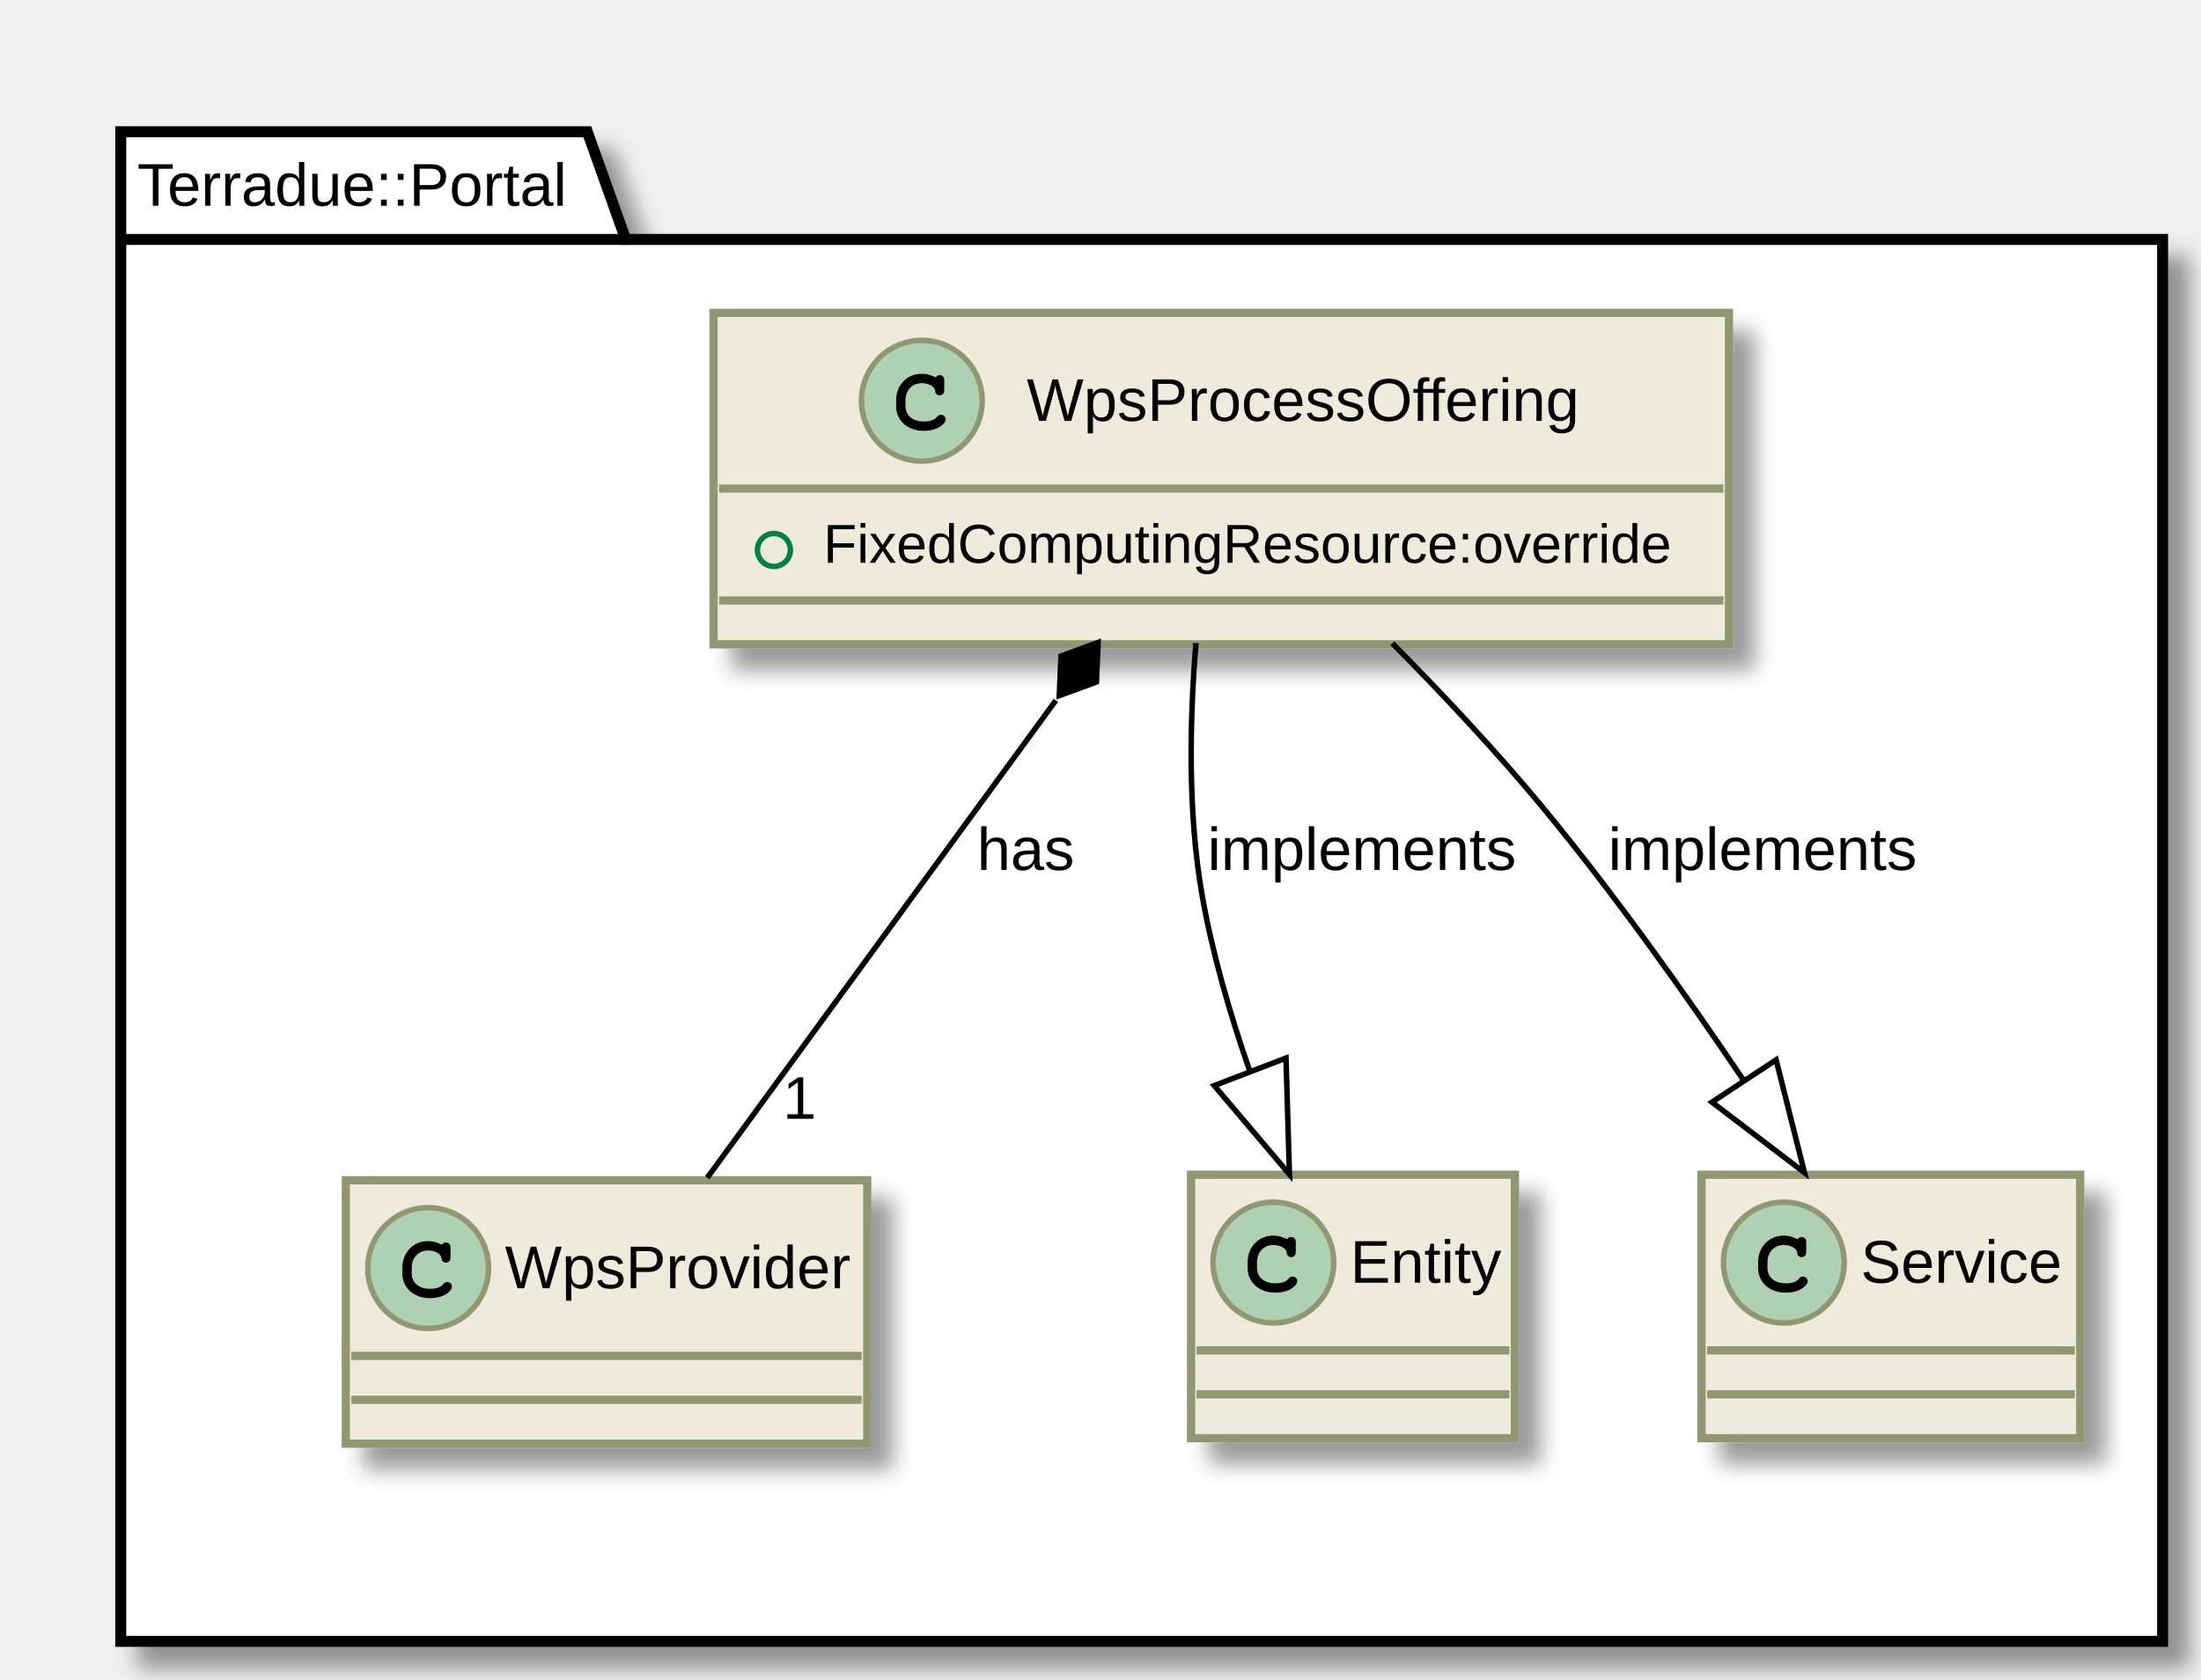
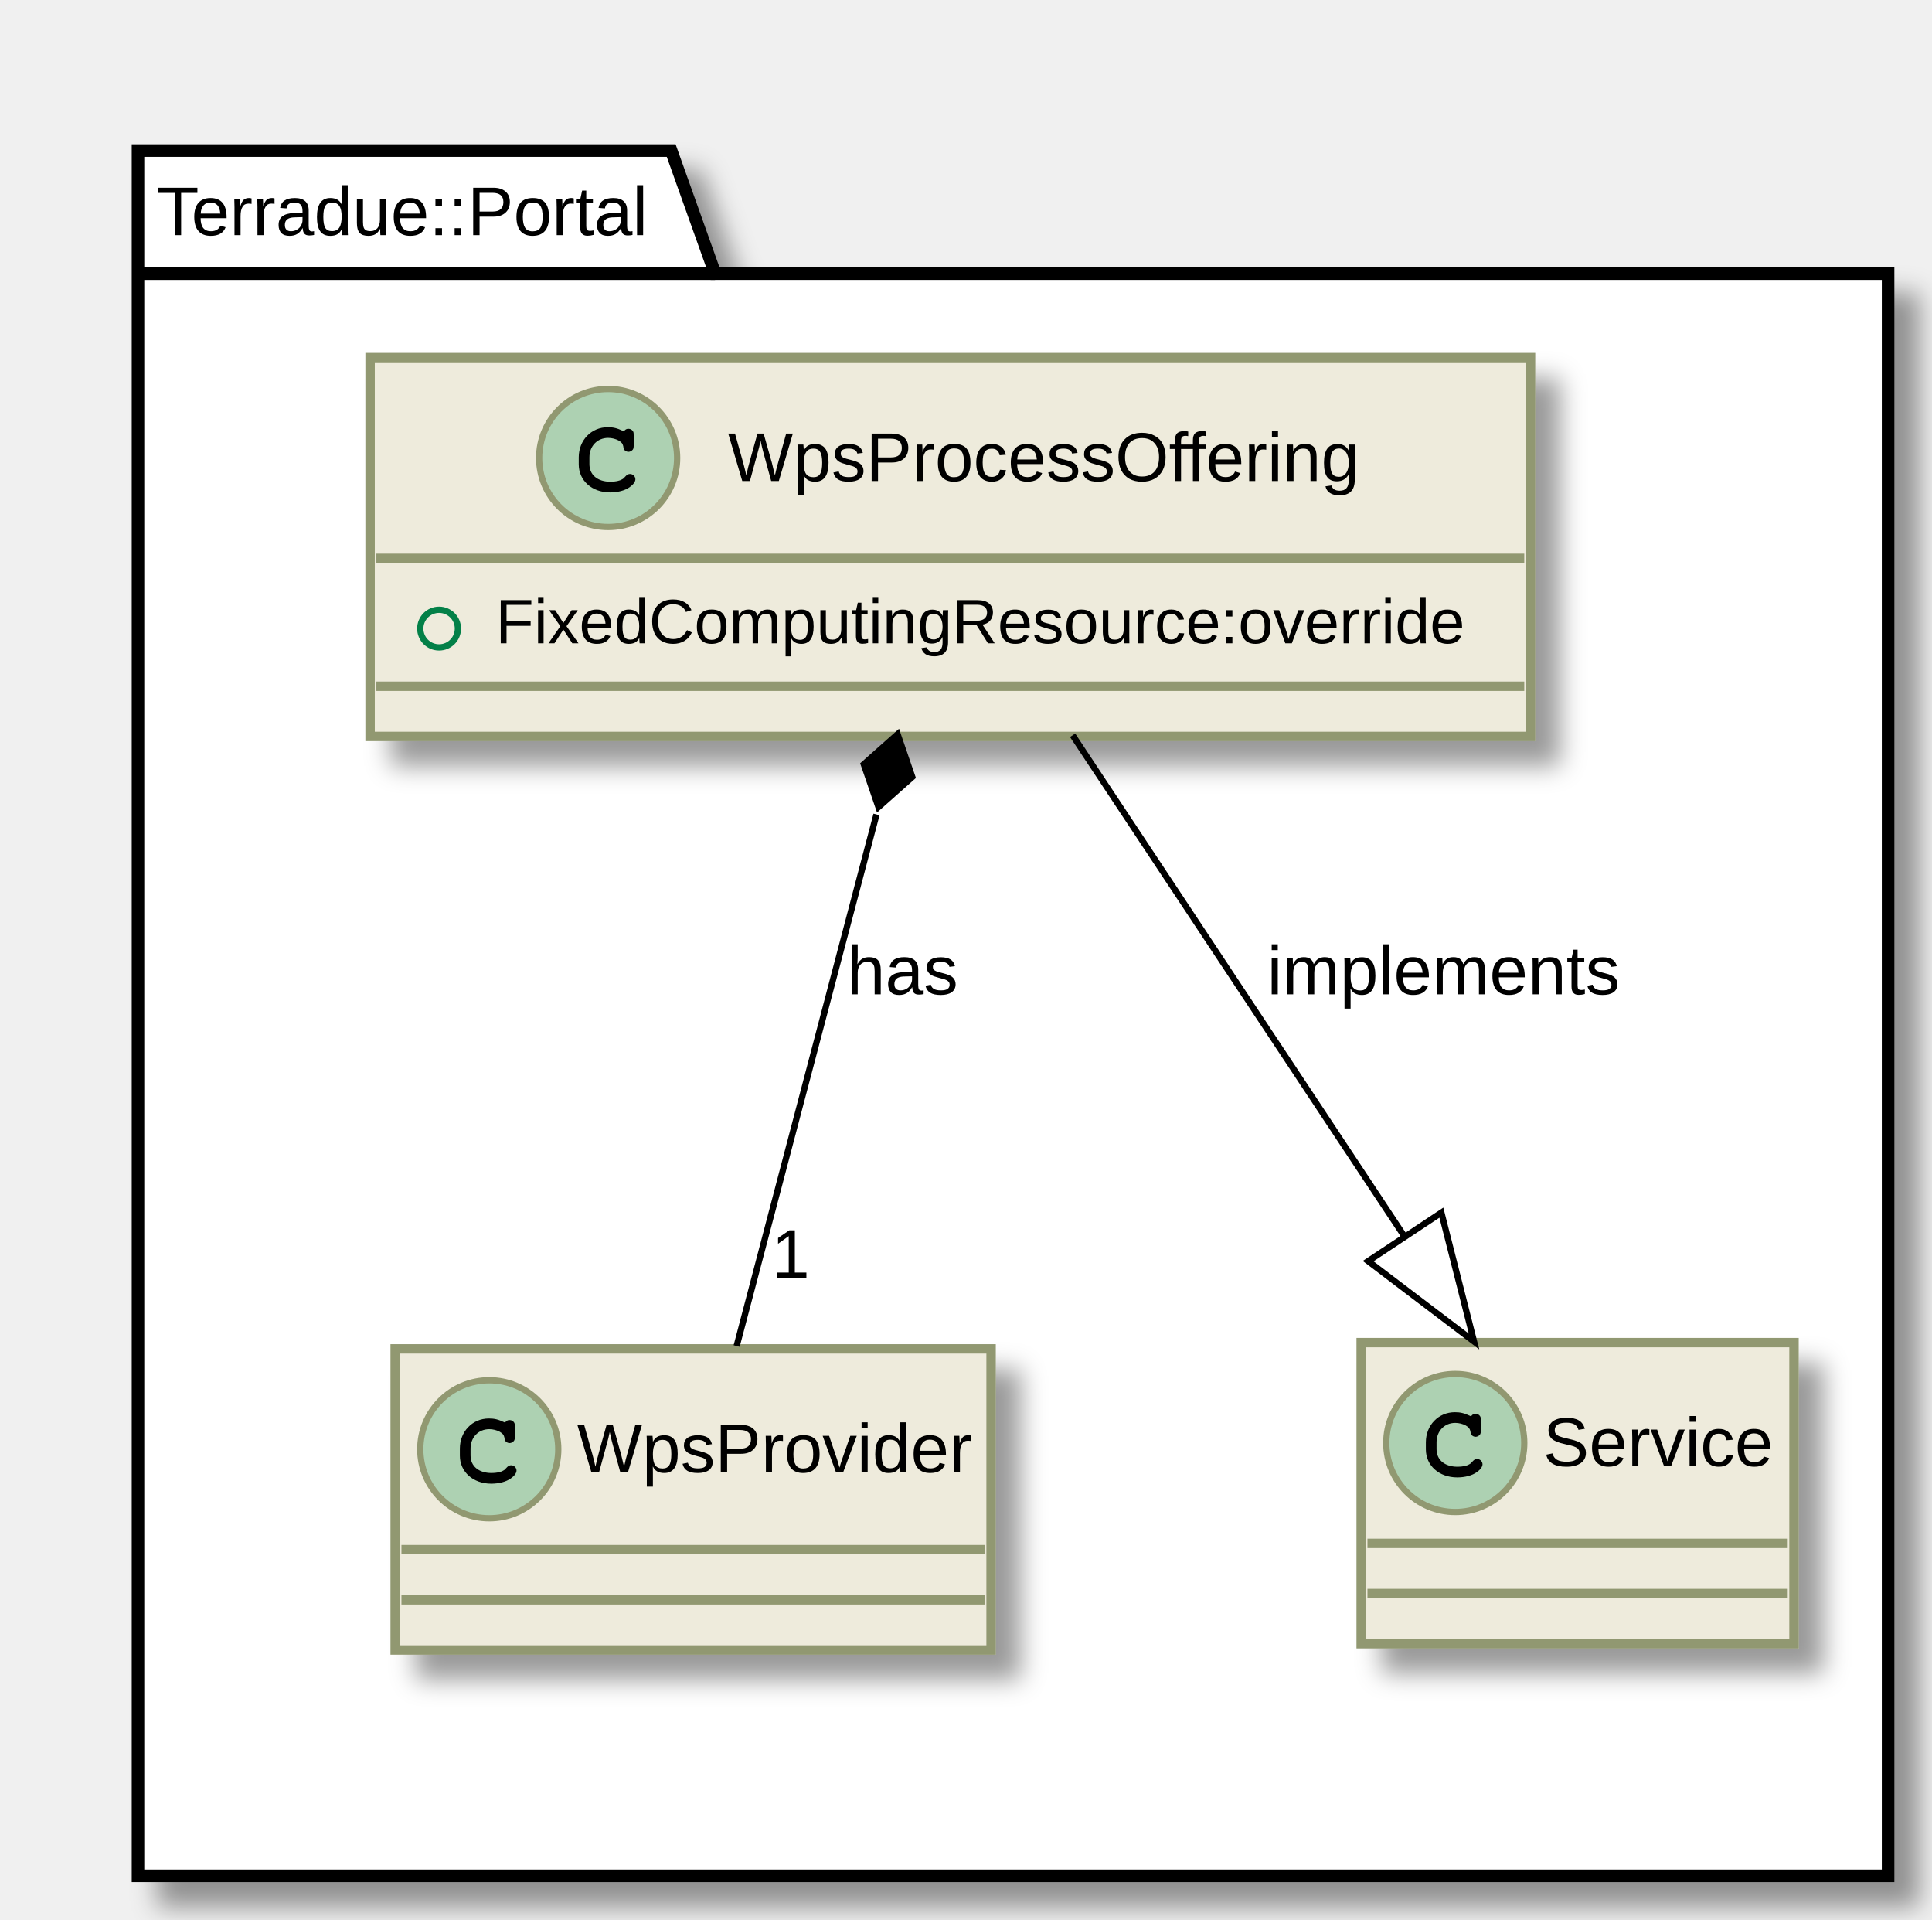
- <svg xmlns="http://www.w3.org/2000/svg" xmlns:xlink="http://www.w3.org/1999/xlink" height="306pt" style="width:401px;height:306px;" version="1.1" viewBox="0 0 401 306" width="401pt">
+ <svg xmlns="http://www.w3.org/2000/svg" xmlns:xlink="http://www.w3.org/1999/xlink" height="306pt" style="width:308px;height:306px;" version="1.1" viewBox="0 0 308 306" width="308pt">
  <defs>
    <filter height="300%" id="f1" width="300%" x="-1" y="-1">
      <feGaussianBlur result="blurOut" stdDeviation="2.0" />
      <feColorMatrix in="blurOut" result="blurOut2" type="matrix" values="0 0 0 0 0 0 0 0 0 0 0 0 0 0 0 0 0 0 .4 0" />
      <feOffset dx="4.0" dy="4.0" in="blurOut2" result="blurOut3" />
      <feBlend in="SourceGraphic" in2="blurOut3" mode="normal" />
    </filter>
  </defs>
  <g>
-     <polygon fill="#FFFFFF" filter="url(#f1)" points="22,24,107,24,114,43.618,394,43.618,394,299,22,299,22,24" style="stroke: #000000; stroke-width: 2.0;" />
+     <polygon fill="#FFFFFF" filter="url(#f1)" points="22,24,107,24,114,43.618,301,43.618,301,299,22,299,22,24" style="stroke: #000000; stroke-width: 2.0;" />
    <line style="stroke: #000000; stroke-width: 2.0;" x1="22" x2="114" y1="43.618" y2="43.618" />
    <text fill="#000000" font-family="Arial" font-size="11" lengthAdjust="spacingAndGlyphs" textLength="79" x="25" y="37.483">Terradue::Portal</text>
    <a target="_top" xlink:href="../information/classes/class_terradue_1_1_portal_1_1_wps_process_offering.html" xlink:title="../information/classes/class_terradue_1_1_portal_1_1_wps_process_offering.html">
-       <rect fill="#EEEBDC" filter="url(#f1)" height="60.38" style="stroke: #919871; stroke-width: 1.5;" width="185" x="130" y="57" />
-       <ellipse cx="167.95" cy="73" fill="#ADD1B2" rx="11" ry="11" style="stroke: #919871; stroke-width: 1.0;" />
-       <path d="M170.294,68.672 C169.356,68.234 168.762,68.094 167.887,68.094 C165.262,68.094 163.262,70.172 163.262,72.891 L163.262,74.016 C163.262,76.594 165.372,78.484 168.262,78.484 C169.481,78.484 170.637,78.188 171.387,77.641 C171.966,77.234 172.294,76.781 172.294,76.391 C172.294,75.938 171.903,75.547 171.434,75.547 C171.216,75.547 171.012,75.625 170.825,75.812 C170.372,76.297 170.372,76.297 170.184,76.391 C169.762,76.656 169.075,76.781 168.309,76.781 C166.262,76.781 164.966,75.688 164.966,73.984 L164.966,72.891 C164.966,71.109 166.216,69.797 167.95,69.797 C168.528,69.797 169.137,69.953 169.606,70.203 C170.091,70.484 170.262,70.703 170.356,71.109 C170.419,71.516 170.45,71.641 170.591,71.766 C170.731,71.906 170.966,72.016 171.184,72.016 C171.45,72.016 171.716,71.875 171.887,71.656 C171.997,71.5 172.028,71.312 172.028,70.891 L172.028,69.469 C172.028,69.031 172.012,68.906 171.919,68.75 C171.762,68.484 171.481,68.344 171.184,68.344 C170.887,68.344 170.684,68.438 170.466,68.75 L170.294,68.672 Z " />
-       <text fill="#000000" font-family="Arial" font-size="11" lengthAdjust="spacingAndGlyphs" textLength="102" x="187.05" y="76.674">WpsProcessOffering</text>
-       <line style="stroke: #919871; stroke-width: 1.5;" x1="131" x2="314" y1="89" y2="89" />
-       <ellipse cx="141" cy="100.19" fill="none" rx="3" ry="3" style="stroke: #038048; stroke-width: 1.0;" />
-       <text fill="#000000" font-family="Arial" font-size="10" lengthAdjust="spacingAndGlyphs" textLength="159" x="150" y="102.53">FixedComputingResource:override</text>
-       <line style="stroke: #919871; stroke-width: 1.5;" x1="131" x2="314" y1="109.38" y2="109.38" />
+       <rect fill="#EEEBDC" filter="url(#f1)" height="60.38" style="stroke: #919871; stroke-width: 1.5;" width="185" x="59" y="57" />
+       <ellipse cx="96.95" cy="73" fill="#ADD1B2" rx="11" ry="11" style="stroke: #919871; stroke-width: 1.0;" />
+       <path d="M99.294,68.672 C98.356,68.234 97.763,68.094 96.888,68.094 C94.263,68.094 92.263,70.172 92.263,72.891 L92.263,74.016 C92.263,76.594 94.372,78.484 97.263,78.484 C98.481,78.484 99.638,78.188 100.388,77.641 C100.966,77.234 101.294,76.781 101.294,76.391 C101.294,75.938 100.903,75.547 100.434,75.547 C100.216,75.547 100.013,75.625 99.825,75.812 C99.372,76.297 99.372,76.297 99.184,76.391 C98.763,76.656 98.075,76.781 97.309,76.781 C95.263,76.781 93.966,75.688 93.966,73.984 L93.966,72.891 C93.966,71.109 95.216,69.797 96.95,69.797 C97.528,69.797 98.138,69.953 98.606,70.203 C99.091,70.484 99.263,70.703 99.356,71.109 C99.419,71.516 99.45,71.641 99.591,71.766 C99.731,71.906 99.966,72.016 100.184,72.016 C100.45,72.016 100.716,71.875 100.888,71.656 C100.997,71.5 101.028,71.312 101.028,70.891 L101.028,69.469 C101.028,69.031 101.013,68.906 100.919,68.75 C100.763,68.484 100.481,68.344 100.184,68.344 C99.888,68.344 99.684,68.438 99.466,68.75 L99.294,68.672 Z " />
+       <text fill="#000000" font-family="Arial" font-size="11" lengthAdjust="spacingAndGlyphs" textLength="102" x="116.05" y="76.674">WpsProcessOffering</text>
+       <line style="stroke: #919871; stroke-width: 1.5;" x1="60" x2="243" y1="89" y2="89" />
+       <ellipse cx="70" cy="100.19" fill="none" rx="3" ry="3" style="stroke: #038048; stroke-width: 1.0;" />
+       <text fill="#000000" font-family="Arial" font-size="10" lengthAdjust="spacingAndGlyphs" textLength="159" x="79" y="102.53">FixedComputingResource:override</text>
+       <line style="stroke: #919871; stroke-width: 1.5;" x1="60" x2="243" y1="109.38" y2="109.38" />
    </a>
    <rect fill="#EEEBDC" filter="url(#f1)" height="48" style="stroke: #919871; stroke-width: 1.5;" width="95" x="63" y="215" />
    <ellipse cx="78" cy="231" fill="#ADD1B2" rx="11" ry="11" style="stroke: #919871; stroke-width: 1.0;" />
    <path d="M80.344,226.672 C79.406,226.234 78.812,226.094 77.938,226.094 C75.312,226.094 73.312,228.172 73.312,230.891 L73.312,232.016 C73.312,234.594 75.422,236.484 78.312,236.484 C79.531,236.484 80.688,236.188 81.438,235.641 C82.016,235.234 82.344,234.781 82.344,234.391 C82.344,233.938 81.953,233.547 81.484,233.547 C81.266,233.547 81.062,233.625 80.875,233.812 C80.422,234.297 80.422,234.297 80.234,234.391 C79.812,234.656 79.125,234.781 78.359,234.781 C76.312,234.781 75.016,233.688 75.016,231.984 L75.016,230.891 C75.016,229.109 76.266,227.797 78,227.797 C78.578,227.797 79.188,227.953 79.656,228.203 C80.141,228.484 80.312,228.703 80.406,229.109 C80.469,229.516 80.5,229.641 80.641,229.766 C80.781,229.906 81.016,230.016 81.234,230.016 C81.5,230.016 81.766,229.875 81.938,229.656 C82.047,229.5 82.078,229.312 82.078,228.891 L82.078,227.469 C82.078,227.031 82.062,226.906 81.969,226.75 C81.812,226.484 81.531,226.344 81.234,226.344 C80.938,226.344 80.734,226.438 80.516,226.75 L80.344,226.672 Z " />
    <text fill="#000000" font-family="Arial" font-size="11" lengthAdjust="spacingAndGlyphs" textLength="63" x="92" y="234.674">WpsProvider</text>
    <line style="stroke: #919871; stroke-width: 1.5;" x1="64" x2="157" y1="247" y2="247" />
    <line style="stroke: #919871; stroke-width: 1.5;" x1="64" x2="157" y1="255" y2="255" />
-     <rect fill="#EEEBDC" filter="url(#f1)" height="48" style="stroke: #919871; stroke-width: 1.5;" width="59" x="217" y="214" />
+     <rect fill="#EEEBDC" filter="url(#f1)" height="48" style="stroke: #919871; stroke-width: 1.5;" width="69" x="217" y="214" />
    <ellipse cx="232" cy="230" fill="#ADD1B2" rx="11" ry="11" style="stroke: #919871; stroke-width: 1.0;" />
    <path d="M234.344,225.672 C233.406,225.234 232.812,225.094 231.938,225.094 C229.312,225.094 227.312,227.172 227.312,229.891 L227.312,231.016 C227.312,233.594 229.422,235.484 232.312,235.484 C233.531,235.484 234.688,235.188 235.438,234.641 C236.016,234.234 236.344,233.781 236.344,233.391 C236.344,232.938 235.953,232.547 235.484,232.547 C235.266,232.547 235.062,232.625 234.875,232.812 C234.422,233.297 234.422,233.297 234.234,233.391 C233.812,233.656 233.125,233.781 232.359,233.781 C230.312,233.781 229.016,232.688 229.016,230.984 L229.016,229.891 C229.016,228.109 230.266,226.797 232,226.797 C232.578,226.797 233.188,226.953 233.656,227.203 C234.141,227.484 234.312,227.703 234.406,228.109 C234.469,228.516 234.5,228.641 234.641,228.766 C234.781,228.906 235.016,229.016 235.234,229.016 C235.5,229.016 235.766,228.875 235.938,228.656 C236.047,228.5 236.078,228.312 236.078,227.891 L236.078,226.469 C236.078,226.031 236.062,225.906 235.969,225.75 C235.812,225.484 235.531,225.344 235.234,225.344 C234.938,225.344 234.734,225.438 234.516,225.75 L234.344,225.672 Z " />
-     <text fill="#000000" font-family="Arial" font-size="11" lengthAdjust="spacingAndGlyphs" textLength="27" x="246" y="233.674">Entity</text>
-     <line style="stroke: #919871; stroke-width: 1.5;" x1="218" x2="275" y1="246" y2="246" />
-     <line style="stroke: #919871; stroke-width: 1.5;" x1="218" x2="275" y1="254" y2="254" />
-     <rect fill="#EEEBDC" filter="url(#f1)" height="48" style="stroke: #919871; stroke-width: 1.5;" width="69" x="310" y="214" />
-     <ellipse cx="325" cy="230" fill="#ADD1B2" rx="11" ry="11" style="stroke: #919871; stroke-width: 1.0;" />
-     <path d="M327.344,225.672 C326.406,225.234 325.812,225.094 324.938,225.094 C322.312,225.094 320.312,227.172 320.312,229.891 L320.312,231.016 C320.312,233.594 322.422,235.484 325.312,235.484 C326.531,235.484 327.688,235.188 328.438,234.641 C329.016,234.234 329.344,233.781 329.344,233.391 C329.344,232.938 328.953,232.547 328.484,232.547 C328.266,232.547 328.062,232.625 327.875,232.812 C327.422,233.297 327.422,233.297 327.234,233.391 C326.812,233.656 326.125,233.781 325.359,233.781 C323.312,233.781 322.016,232.688 322.016,230.984 L322.016,229.891 C322.016,228.109 323.266,226.797 325,226.797 C325.578,226.797 326.188,226.953 326.656,227.203 C327.141,227.484 327.312,227.703 327.406,228.109 C327.469,228.516 327.5,228.641 327.641,228.766 C327.781,228.906 328.016,229.016 328.234,229.016 C328.5,229.016 328.766,228.875 328.938,228.656 C329.047,228.5 329.078,228.312 329.078,227.891 L329.078,226.469 C329.078,226.031 329.062,225.906 328.969,225.75 C328.812,225.484 328.531,225.344 328.234,225.344 C327.938,225.344 327.734,225.438 327.516,225.75 L327.344,225.672 Z " />
-     <text fill="#000000" font-family="Arial" font-size="11" lengthAdjust="spacingAndGlyphs" textLength="37" x="339" y="233.674">Service</text>
-     <line style="stroke: #919871; stroke-width: 1.5;" x1="311" x2="378" y1="246" y2="246" />
-     <line style="stroke: #919871; stroke-width: 1.5;" x1="311" x2="378" y1="254" y2="254" />
-     <path d="M192.358,127.591 C172.12,155.305 145.974,191.108 128.859,214.544 " fill="none" style="stroke: #000000; stroke-width: 1.0;" />
-     <polygon fill="#000000" points="200.07,117.03,193.301,119.517,192.994,126.722,199.762,124.234,200.07,117.03" style="stroke: #000000; stroke-width: 1.0;" />
-     <text fill="#000000" font-family="Arial" font-size="11" lengthAdjust="spacingAndGlyphs" textLength="18" x="178" y="158.483">has</text>
-     <text fill="#000000" font-family="Arial" font-size="11" lengthAdjust="spacingAndGlyphs" textLength="6" x="142.601" y="203.805">1</text>
-     <path d="M217.896,117.155 C216.73,131.185 216.389,148.041 219,163 C220.846,173.579 224.054,184.636 227.629,194.91 " fill="none" style="stroke: #000000; stroke-width: 1.0;" />
-     <polygon fill="none" points="234.295,192.744,234.924,213.924,221.224,197.759,234.295,192.744" style="stroke: #000000; stroke-width: 1.0;" />
-     <text fill="#000000" font-family="Arial" font-size="11" lengthAdjust="spacingAndGlyphs" textLength="55" x="220" y="158.483">implements</text>
-     <path d="M253.677,117.189 C262.837,126.447 272.618,136.87 281,147 C293.906,162.596 306.859,180.767 317.634,196.753 " fill="none" style="stroke: #000000; stroke-width: 1.0;" />
-     <polygon fill="none" points="323.59,193.068,328.757,213.618,311.902,200.776,323.59,193.068" style="stroke: #000000; stroke-width: 1.0;" />
-     <text fill="#000000" font-family="Arial" font-size="11" lengthAdjust="spacingAndGlyphs" textLength="55" x="293" y="158.483">implements</text>
+     <text fill="#000000" font-family="Arial" font-size="11" lengthAdjust="spacingAndGlyphs" textLength="37" x="246" y="233.674">Service</text>
+     <line style="stroke: #919871; stroke-width: 1.5;" x1="218" x2="285" y1="246" y2="246" />
+     <line style="stroke: #919871; stroke-width: 1.5;" x1="218" x2="285" y1="254" y2="254" />
+     <path d="M139.733,129.815 C132.527,157.197 123.439,191.73 117.436,214.544 " fill="none" style="stroke: #000000; stroke-width: 1.0;" />
+     <polygon fill="#000000" points="143.097,117.03,137.702,121.814,140.043,128.635,145.438,123.85,143.097,117.03" style="stroke: #000000; stroke-width: 1.0;" />
+     <text fill="#000000" font-family="Arial" font-size="11" lengthAdjust="spacingAndGlyphs" textLength="18" x="135" y="158.483">has</text>
+     <text fill="#000000" font-family="Arial" font-size="11" lengthAdjust="spacingAndGlyphs" textLength="6" x="122.975" y="203.669">1</text>
+     <path d="M170.996,117.194 C186.132,140.049 207.088,171.692 223.755,196.861 " fill="none" style="stroke: #000000; stroke-width: 1.0;" />
+     <polygon fill="none" points="229.783,193.284,234.99,213.824,218.11,201.014,229.783,193.284" style="stroke: #000000; stroke-width: 1.0;" />
+     <text fill="#000000" font-family="Arial" font-size="11" lengthAdjust="spacingAndGlyphs" textLength="55" x="202" y="158.483">implements</text>
  </g>
</svg>
